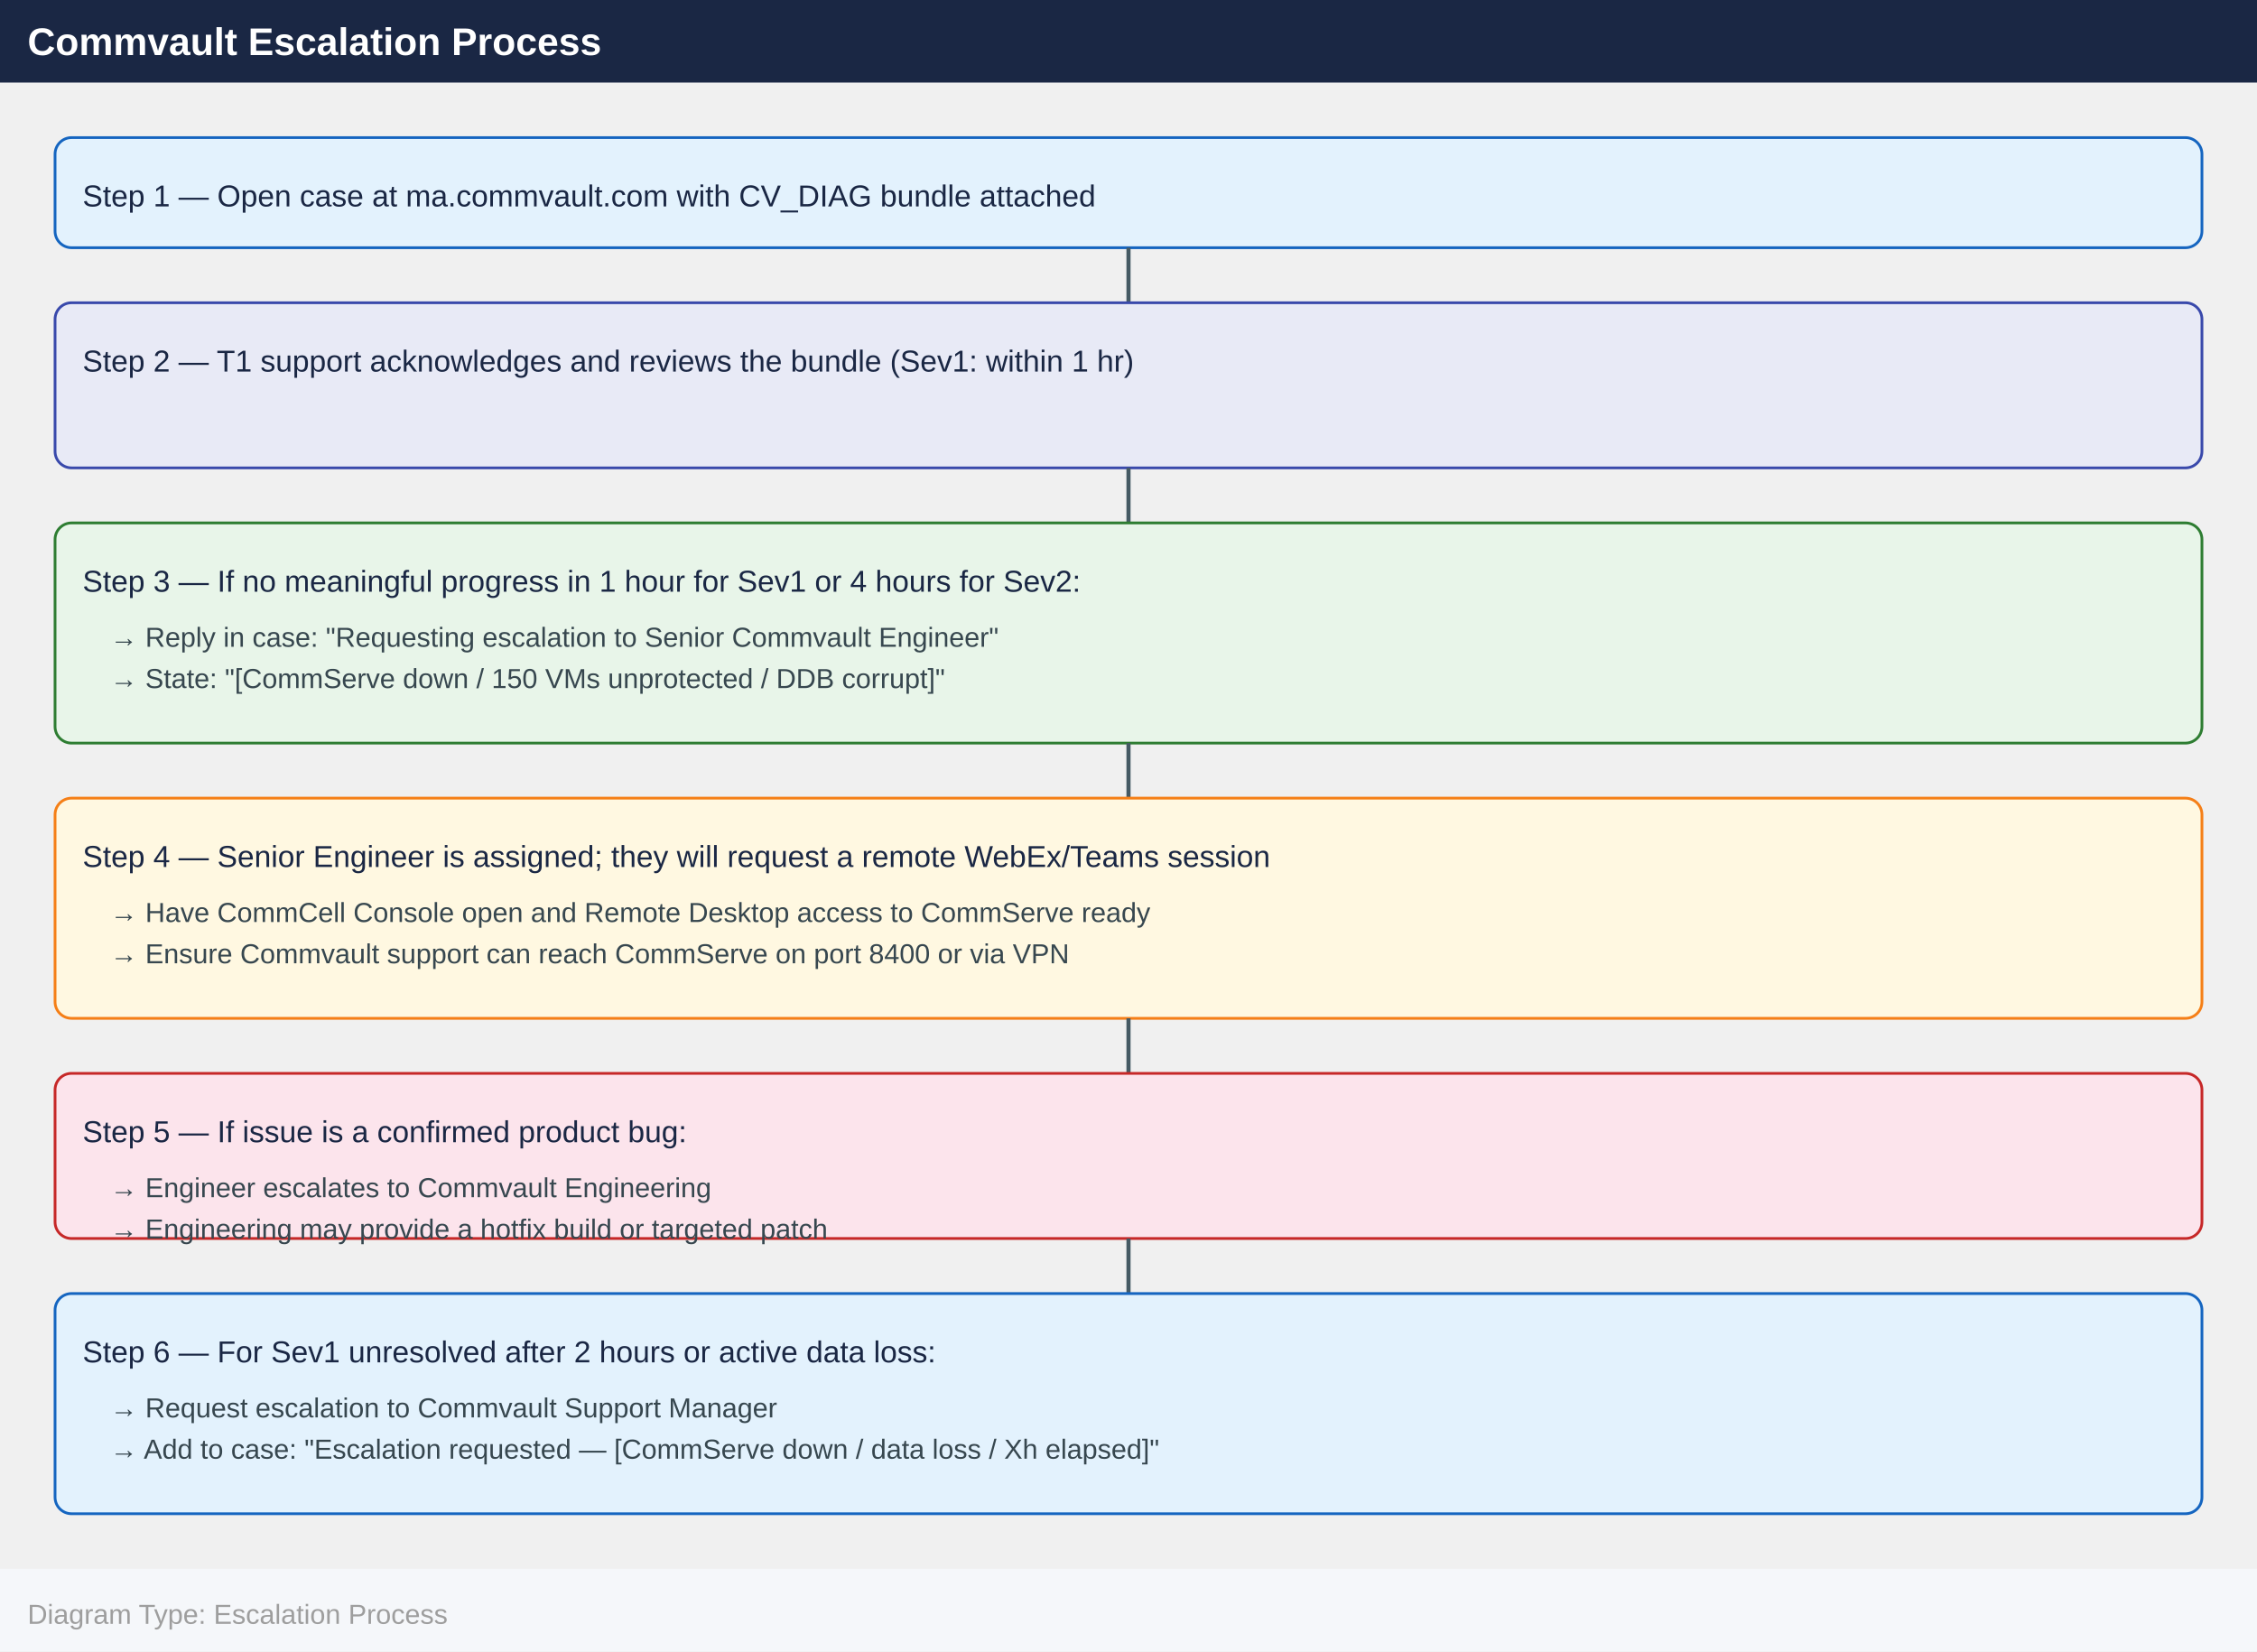
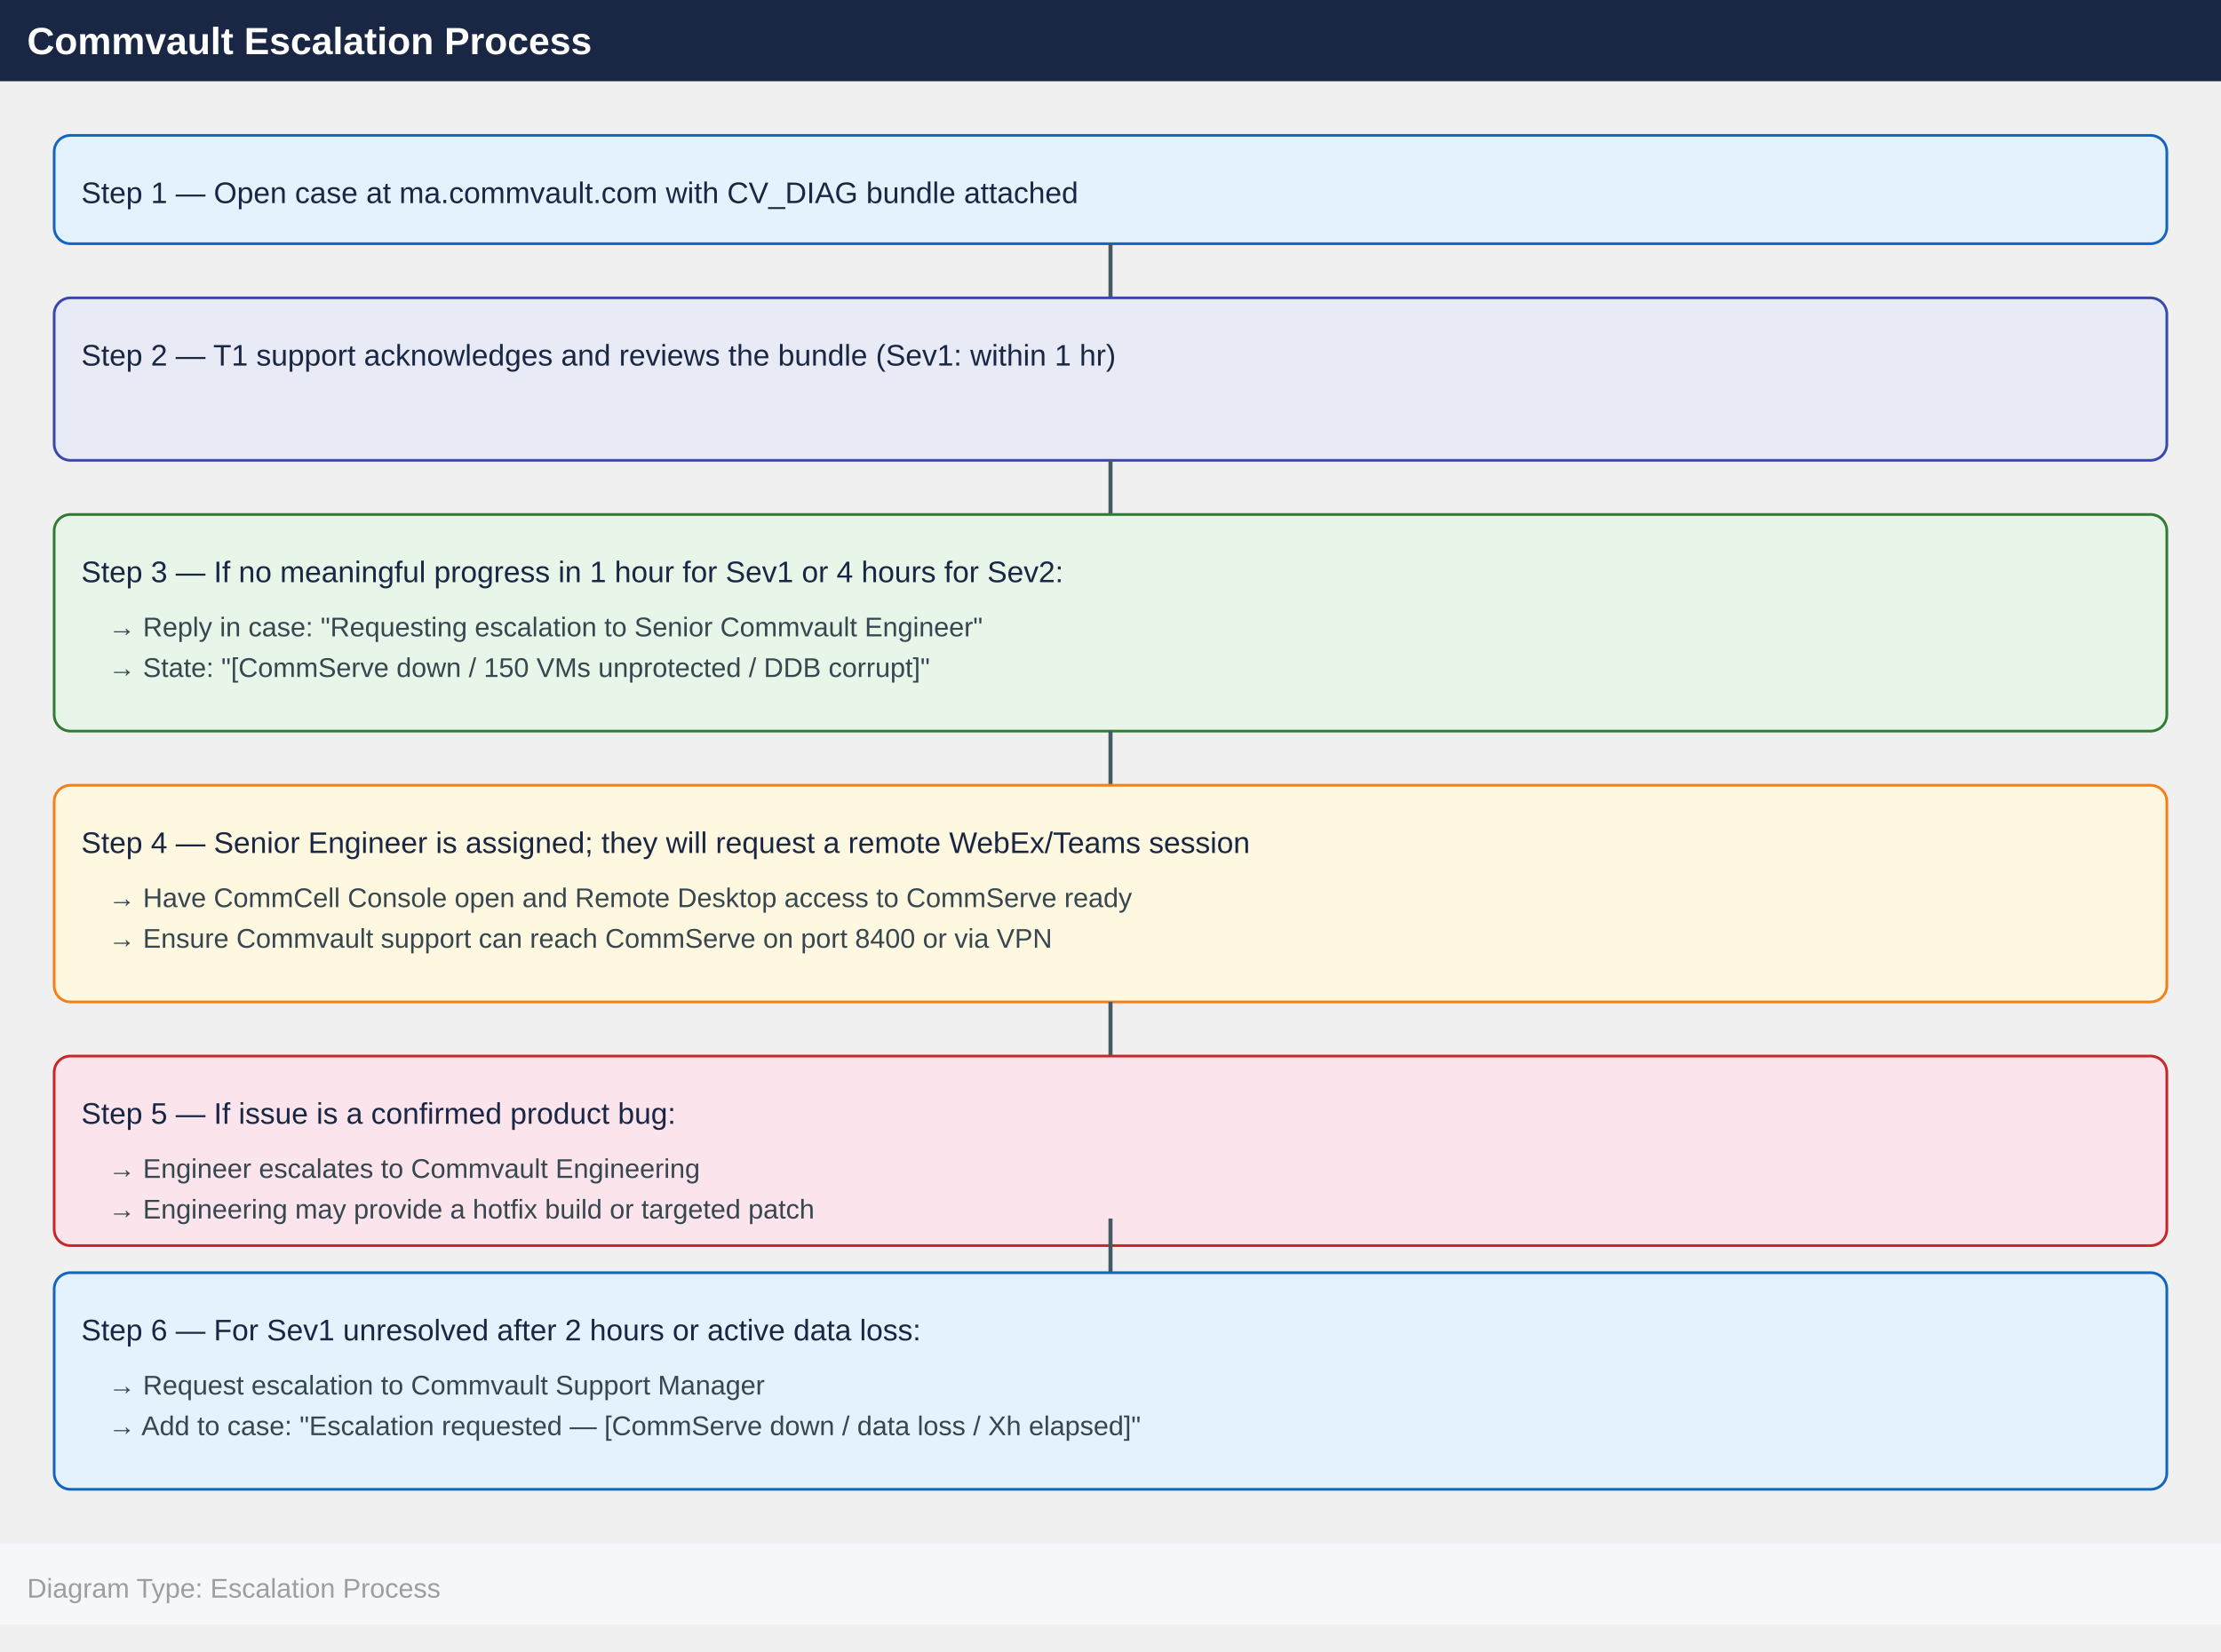
- <svg xmlns="http://www.w3.org/2000/svg" width="820" height="600" viewBox="0 0 820 600">
+ <svg xmlns="http://www.w3.org/2000/svg" width="820" height="610" viewBox="0 0 820 610">
  <defs>
    <marker id="arrowhead" markerWidth="10" markerHeight="7" refX="0" refY="3.5" orient="auto">
      <polygon points="0 0, 10 3.5, 0 7" fill="#455a64" />
    </marker>
  </defs>
  <rect x="0" y="0" width="820" height="30" fill="#1a2744" />
  <text x="10" y="20" font-family="Arial,Helvetica,sans-serif" font-size="14" font-weight="bold" fill="#ffffff">
    Commvault Escalation Process
  </text>
  <g transform="translate(20, 50)">
    <rect x="0" y="0" width="780" height="40" rx="6" fill="#e3f2fd" stroke="#1565c0" />
    <text x="10" y="25" font-family="Arial,Helvetica,sans-serif" font-size="11" fill="#1a2744">
      Step 1 — Open case at ma.commvault.com with CV_DIAG bundle attached
    </text>
  </g>
  <line x1="410" y1="90" x2="410" y2="110" stroke="#455a64" stroke-width="1.5" marker-end="url(#arrowhead)" />
  <g transform="translate(20, 110)">
    <rect x="0" y="0" width="780" height="60" rx="6" fill="#e8eaf6" stroke="#3949ab" />
    <text x="10" y="25" font-family="Arial,Helvetica,sans-serif" font-size="11" fill="#1a2744">
      Step 2 — T1 support acknowledges and reviews the bundle (Sev1: within 1 hr)
    </text>
  </g>
  <line x1="410" y1="170" x2="410" y2="190" stroke="#455a64" stroke-width="1.5" marker-end="url(#arrowhead)" />
  <g transform="translate(20, 190)">
    <rect x="0" y="0" width="780" height="80" rx="6" fill="#e8f5e9" stroke="#2e7d32" />
    <text x="10" y="25" font-family="Arial,Helvetica,sans-serif" font-size="11" fill="#1a2744">
      Step 3 — If no meaningful progress in 1 hour for Sev1 or 4 hours for Sev2:
    </text>
    <text x="20" y="45" font-family="Arial,Helvetica,sans-serif" font-size="10" fill="#37474f">
      → Reply in case: "Requesting escalation to Senior Commvault Engineer"
    </text>
    <text x="20" y="60" font-family="Arial,Helvetica,sans-serif" font-size="10" fill="#37474f">
      → State: "[CommServe down / 150 VMs unprotected / DDB corrupt]"
    </text>
  </g>
  <line x1="410" y1="270" x2="410" y2="290" stroke="#455a64" stroke-width="1.5" marker-end="url(#arrowhead)" />
  <g transform="translate(20, 290)">
    <rect x="0" y="0" width="780" height="80" rx="6" fill="#fff8e1" stroke="#f57f17" />
    <text x="10" y="25" font-family="Arial,Helvetica,sans-serif" font-size="11" fill="#1a2744">
      Step 4 — Senior Engineer is assigned; they will request a remote WebEx/Teams session
    </text>
    <text x="20" y="45" font-family="Arial,Helvetica,sans-serif" font-size="10" fill="#37474f">
      → Have CommCell Console open and Remote Desktop access to CommServe ready
    </text>
    <text x="20" y="60" font-family="Arial,Helvetica,sans-serif" font-size="10" fill="#37474f">
      → Ensure Commvault support can reach CommServe on port 8400 or via VPN
    </text>
  </g>
  <line x1="410" y1="370" x2="410" y2="390" stroke="#455a64" stroke-width="1.5" marker-end="url(#arrowhead)" />
  <g transform="translate(20, 390)">
-     <rect x="0" y="0" width="780" height="60" rx="6" fill="#fce4ec" stroke="#c62828" />
+     <rect x="0" y="0" width="780" height="70" rx="6" fill="#fce4ec" stroke="#c62828" />
    <text x="10" y="25" font-family="Arial,Helvetica,sans-serif" font-size="11" fill="#1a2744">
      Step 5 — If issue is a confirmed product bug:
    </text>
    <text x="20" y="45" font-family="Arial,Helvetica,sans-serif" font-size="10" fill="#37474f">
      → Engineer escalates to Commvault Engineering
    </text>
    <text x="20" y="60" font-family="Arial,Helvetica,sans-serif" font-size="10" fill="#37474f">
      → Engineering may provide a hotfix build or targeted patch
    </text>
  </g>
  <line x1="410" y1="450" x2="410" y2="470" stroke="#455a64" stroke-width="1.5" marker-end="url(#arrowhead)" />
  <g transform="translate(20, 470)">
    <rect x="0" y="0" width="780" height="80" rx="6" fill="#e3f2fd" stroke="#1565c0" />
    <text x="10" y="25" font-family="Arial,Helvetica,sans-serif" font-size="11" fill="#1a2744">
      Step 6 — For Sev1 unresolved after 2 hours or active data loss:
    </text>
    <text x="20" y="45" font-family="Arial,Helvetica,sans-serif" font-size="10" fill="#37474f">
      → Request escalation to Commvault Support Manager
    </text>
    <text x="20" y="60" font-family="Arial,Helvetica,sans-serif" font-size="10" fill="#37474f">
      → Add to case: "Escalation requested — [CommServe down / data loss / Xh elapsed]"
    </text>
  </g>
  <rect x="0" y="570" width="820" height="30" fill="#f5f7fa" />
  <text x="10" y="590" font-family="Arial,Helvetica,sans-serif" font-size="10" fill="#9e9e9e">
    Diagram Type: Escalation Process
  </text>
</svg>
